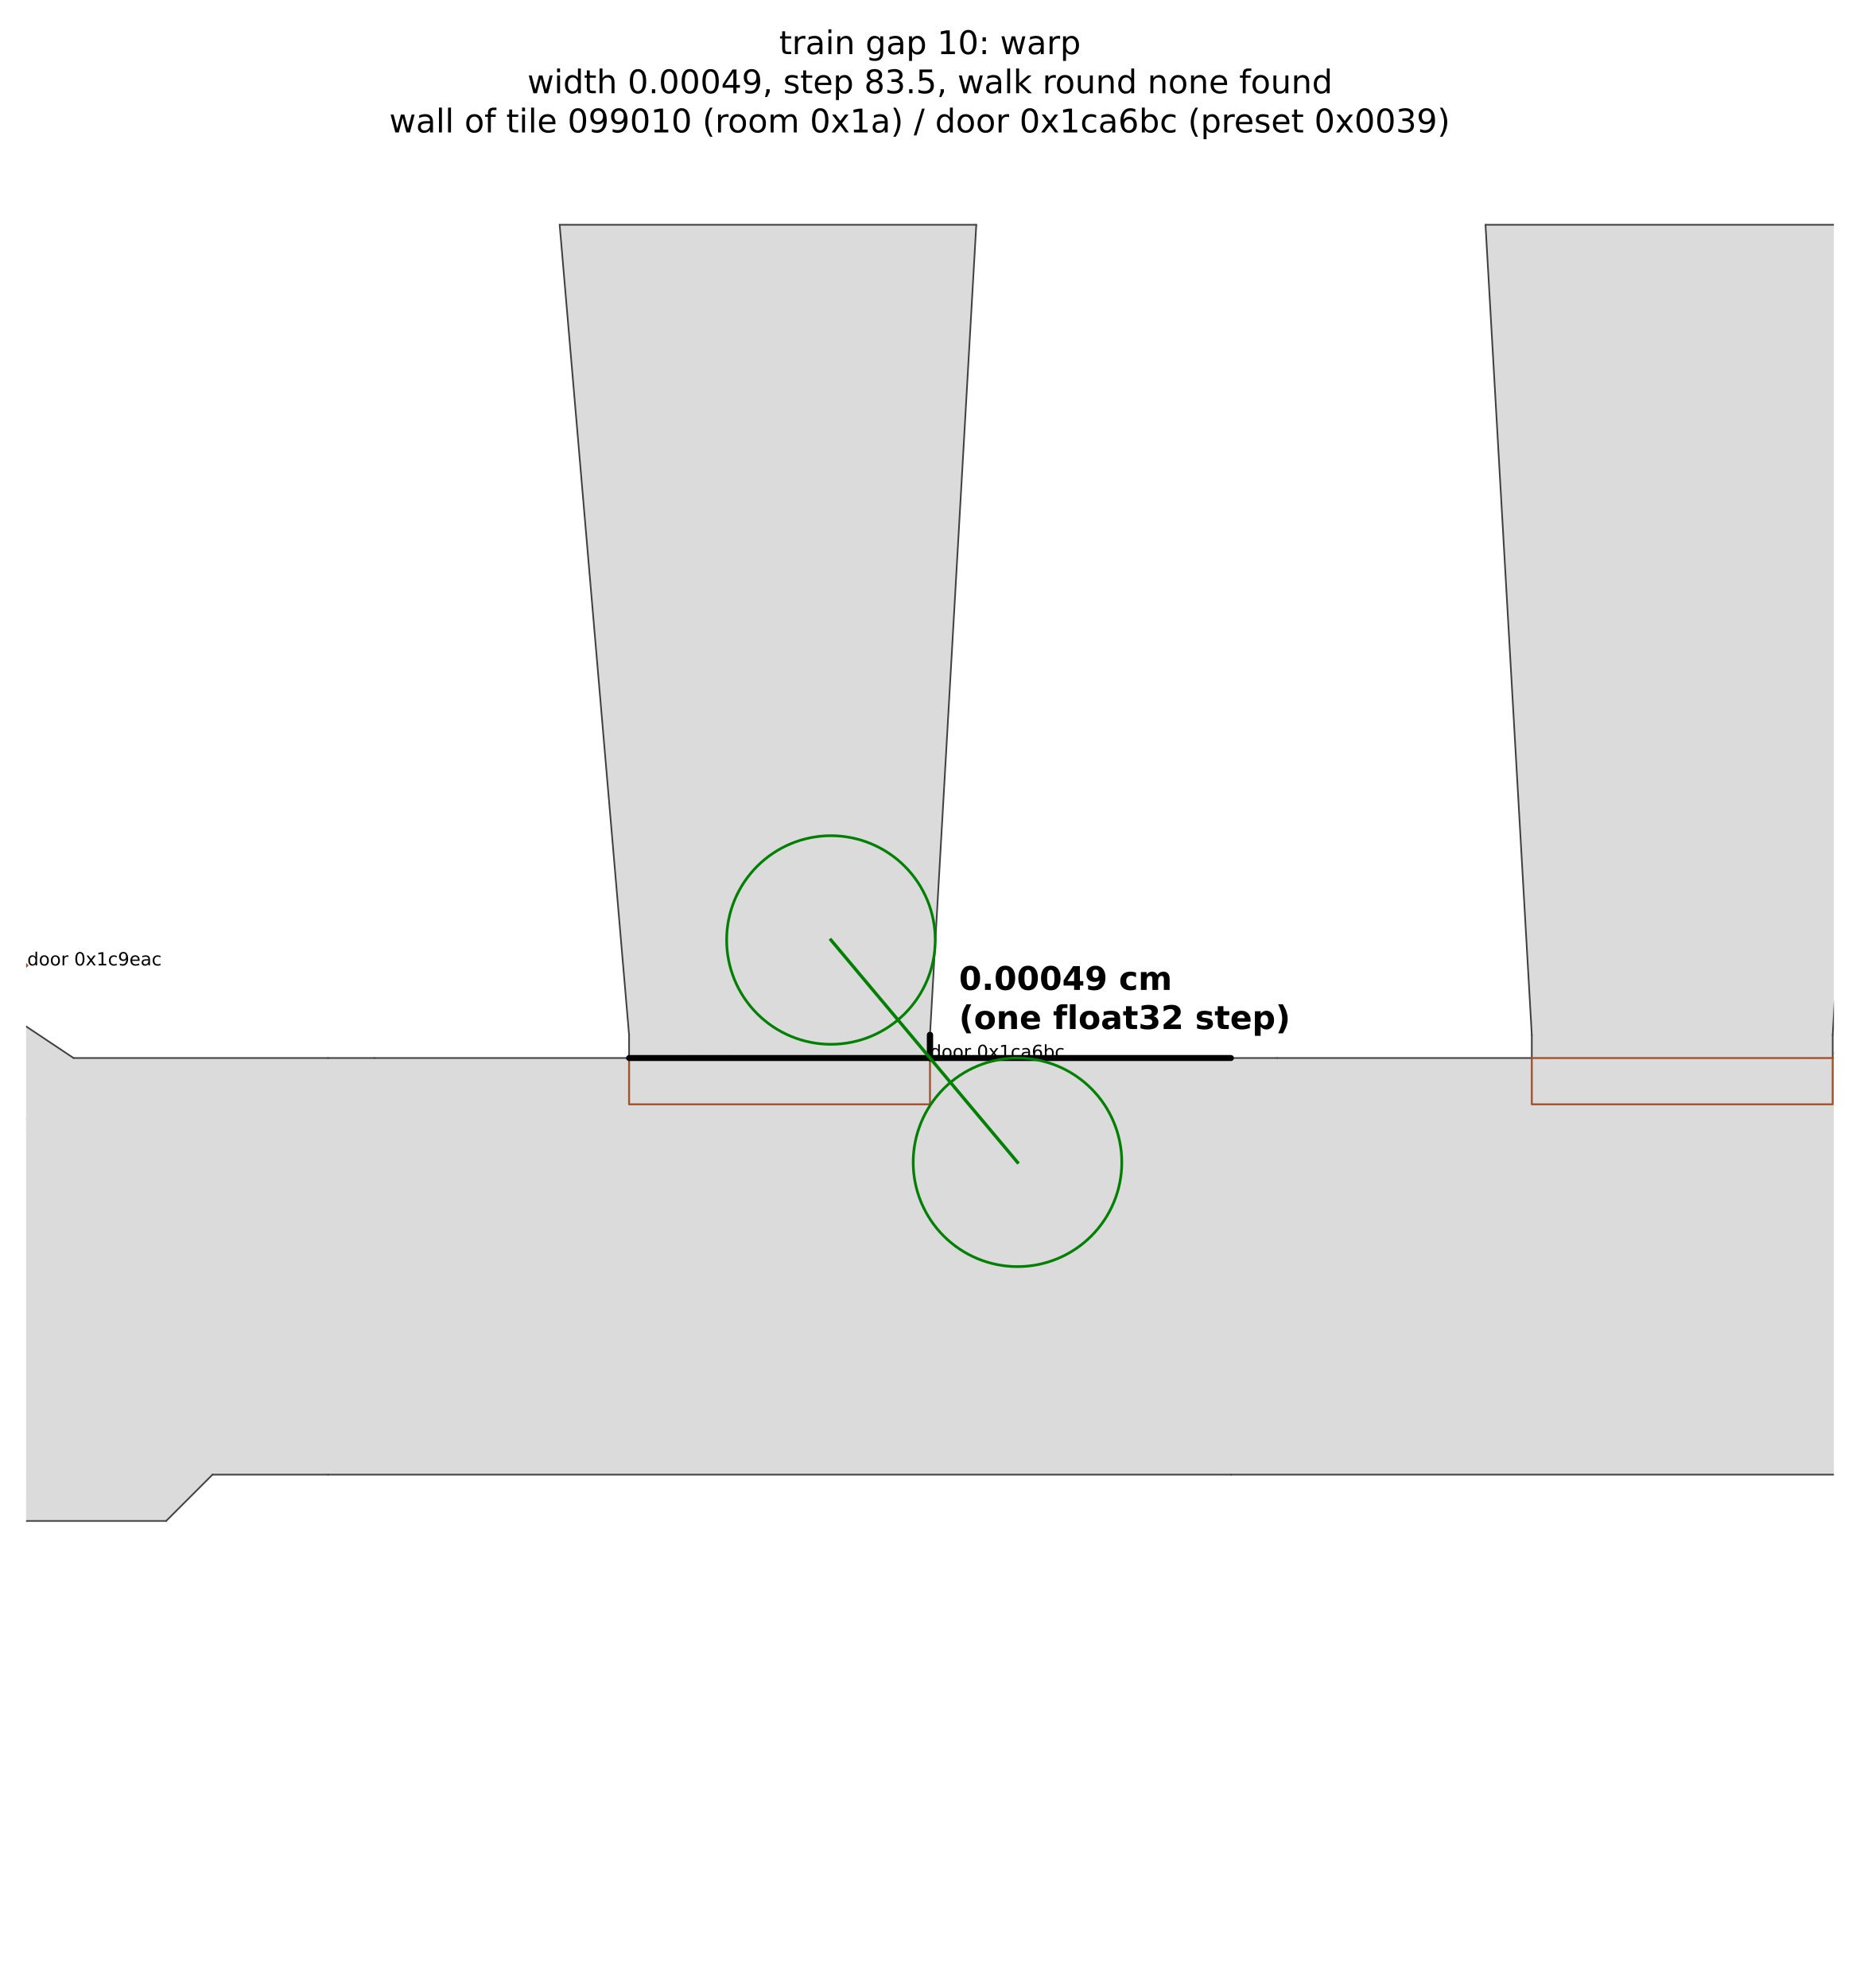
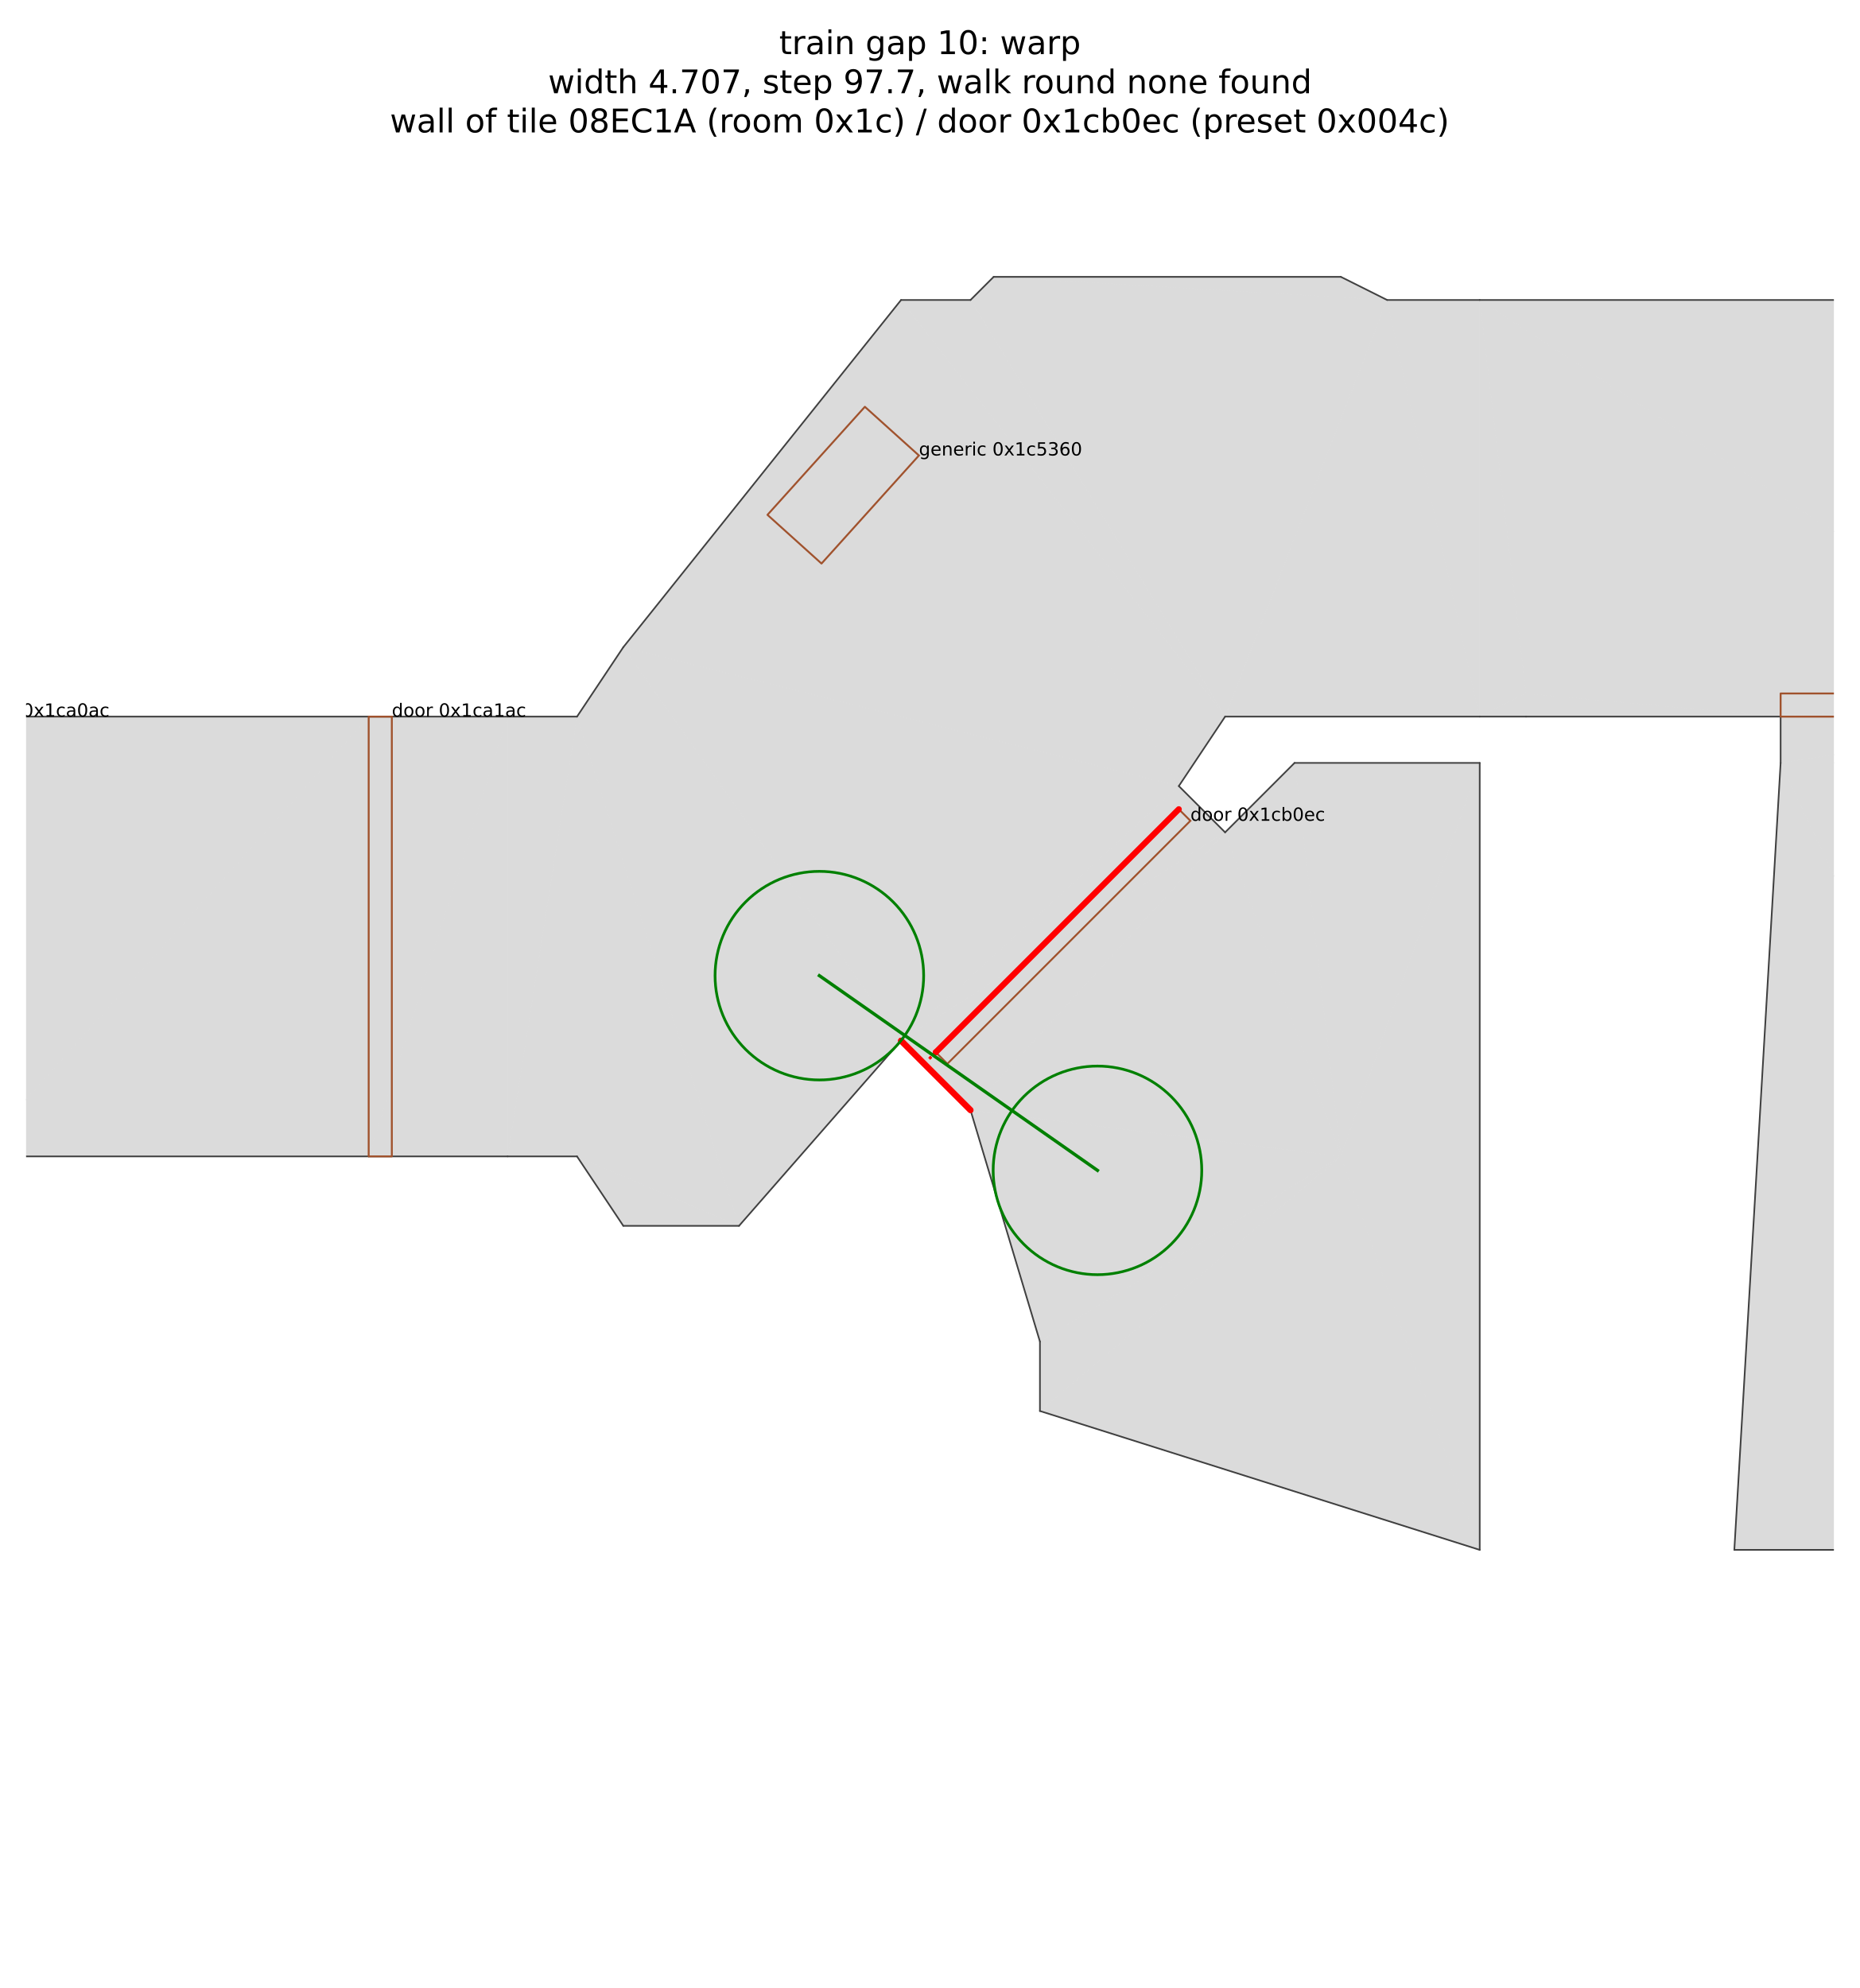
<svg xmlns="http://www.w3.org/2000/svg" width="513.36pt" height="548.704pt" viewBox="0 0 513.36 548.704" version="1.1">
  <style>path { vector-effect: non-scaling-stroke; }</style>
  <defs>
    <style type="text/css">*{stroke-linejoin: round; stroke-linecap: butt}</style>
  </defs>
  <g id="figure_1">
    <g id="patch_1">
      <path d="M 0 548.704  L 513.36 548.704  L 513.36 0  L 0 0  z " style="fill: #ffffff" />
    </g>
    <g id="axes_1">
      <g id="patch_2">
-         <path d="M 339.731 407.018  L 352.508 304.801  L 339.731 292.024  z " clip-path="url(#pb5d509a0ce)" style="fill: #dbdbdb; stroke: #dbdbdb; stroke-width: 0.3; stroke-linejoin: miter" />
+         <path d="M 338.135 229.737  L 325.358 216.96  L 248.695 287.234  z " clip-path="url(#pb5d509a0ce)" style="fill: #dbdbdb; stroke: #dbdbdb; stroke-width: 0.3; stroke-linejoin: miter" />
      </g>
      <g id="patch_3">
-         <path d="M 154.464 62.037  L 256.68 285.636  L 269.457 62.037  z " clip-path="url(#pb5d509a0ce)" style="fill: #dbdbdb; stroke: #dbdbdb; stroke-width: 0.3; stroke-linejoin: miter" />
+         <path d="M 248.695 287.234  L 172.033 178.629  L 159.256 197.794  z " clip-path="url(#pb5d509a0ce)" style="fill: #dbdbdb; stroke: #dbdbdb; stroke-width: 0.3; stroke-linejoin: miter" />
      </g>
      <g id="patch_4">
-         <path d="M 256.68 304.801  L 339.731 407.018  L 339.731 292.024  z " clip-path="url(#pb5d509a0ce)" style="fill: #dbdbdb; stroke: #dbdbdb; stroke-width: 0.3; stroke-linejoin: miter" />
+         <path d="M 287.026 370.284  L 370.077 319.176  L 267.861 306.399  z " clip-path="url(#pb5d509a0ce)" style="fill: #dbdbdb; stroke: #dbdbdb; stroke-width: 0.3; stroke-linejoin: miter" />
      </g>
      <g id="patch_5">
-         <path d="M 352.508 304.801  L 505.833 304.801  L 505.833 292.024  z " clip-path="url(#pb5d509a0ce)" style="fill: #dbdbdb; stroke: #dbdbdb; stroke-width: 0.3; stroke-linejoin: miter" />
+         <path d="M 338.135 229.737  L 370.077 319.176  L 357.3 210.571  z " clip-path="url(#pb5d509a0ce)" style="fill: #dbdbdb; stroke: #dbdbdb; stroke-width: 0.3; stroke-linejoin: miter" />
      </g>
      <g id="patch_6">
-         <path d="M 103.356 304.801  L 103.356 292.024  L 90.578 292.024  z " clip-path="url(#pb5d509a0ce)" style="fill: #dbdbdb; stroke: #dbdbdb; stroke-width: 0.3; stroke-linejoin: miter" />
+         <path d="M 248.695 82.801  L 338.135 197.794  L 267.861 82.801  z " clip-path="url(#pb5d509a0ce)" style="fill: #dbdbdb; stroke: #dbdbdb; stroke-width: 0.3; stroke-linejoin: miter" />
      </g>
      <g id="patch_7">
-         <path d="M -56.357 407.018  L 58.636 407.018  L 20.305 292.024  z " clip-path="url(#pb5d509a0ce)" style="fill: #dbdbdb; stroke: #dbdbdb; stroke-width: 0.3; stroke-linejoin: miter" />
+         <path d="M 140.09 319.176  L 159.256 319.176  L 159.256 197.794  z " clip-path="url(#pb5d509a0ce)" style="fill: #dbdbdb; stroke: #dbdbdb; stroke-width: 0.3; stroke-linejoin: miter" />
      </g>
      <g id="patch_8">
-         <path d="M 505.833 292.024  L 505.833 304.801  L 588.883 292.024  z " clip-path="url(#pb5d509a0ce)" style="fill: #dbdbdb; stroke: #dbdbdb; stroke-width: 0.3; stroke-linejoin: miter" />
+         <path d="M 140.09 197.794  L 101.759 197.794  L 101.759 319.176  z " clip-path="url(#pb5d509a0ce)" style="fill: #dbdbdb; stroke: #dbdbdb; stroke-width: 0.3; stroke-linejoin: miter" />
      </g>
      <g id="patch_9">
-         <path d="M 410.005 62.037  L 505.833 285.636  L 518.61 62.037  z " clip-path="url(#pb5d509a0ce)" style="fill: #dbdbdb; stroke: #dbdbdb; stroke-width: 0.3; stroke-linejoin: miter" />
+         <path d="M 408.408 197.794  L 421.185 191.406  L 408.408 82.801  z " clip-path="url(#pb5d509a0ce)" style="fill: #dbdbdb; stroke: #dbdbdb; stroke-width: 0.3; stroke-linejoin: miter" />
      </g>
      <g id="patch_10">
-         <path d="M -56.357 407.018  L 45.859 419.795  L 58.636 407.018  z " clip-path="url(#pb5d509a0ce)" style="fill: #dbdbdb; stroke: #dbdbdb; stroke-width: 0.3; stroke-linejoin: miter" />
+         <path d="M 491.459 197.794  L 574.51 197.794  L 574.51 191.406  z " clip-path="url(#pb5d509a0ce)" style="fill: #dbdbdb; stroke: #dbdbdb; stroke-width: 0.3; stroke-linejoin: miter" />
      </g>
      <g id="patch_11">
-         <path d="M 352.508 304.801  L 352.508 292.024  L 339.731 292.024  z " clip-path="url(#pb5d509a0ce)" style="fill: #dbdbdb; stroke: #dbdbdb; stroke-width: 0.3; stroke-linejoin: miter" />
+         <path d="M 574.51 197.794  L 491.459 197.794  L 491.459 210.571  z " clip-path="url(#pb5d509a0ce)" style="fill: #dbdbdb; stroke: #dbdbdb; stroke-width: 0.3; stroke-linejoin: miter" />
      </g>
      <g id="patch_12">
-         <path d="M 154.464 62.037  L 173.629 285.636  L 256.68 285.636  z " clip-path="url(#pb5d509a0ce)" style="fill: #dbdbdb; stroke: #dbdbdb; stroke-width: 0.3; stroke-linejoin: miter" />
+         <path d="M 248.695 287.234  L 325.358 216.96  L 172.033 178.629  z " clip-path="url(#pb5d509a0ce)" style="fill: #dbdbdb; stroke: #dbdbdb; stroke-width: 0.3; stroke-linejoin: miter" />
      </g>
      <g id="patch_13">
-         <path d="M 256.68 304.801  L 90.578 407.018  L 339.731 407.018  z " clip-path="url(#pb5d509a0ce)" style="fill: #dbdbdb; stroke: #dbdbdb; stroke-width: 0.3; stroke-linejoin: miter" />
+         <path d="M 370.077 319.176  L 287.026 370.284  L 287.026 389.45  z " clip-path="url(#pb5d509a0ce)" style="fill: #dbdbdb; stroke: #dbdbdb; stroke-width: 0.3; stroke-linejoin: miter" />
      </g>
      <g id="patch_14">
-         <path d="M 103.356 292.024  L 103.356 304.801  L 173.629 292.024  z " clip-path="url(#pb5d509a0ce)" style="fill: #dbdbdb; stroke: #dbdbdb; stroke-width: 0.3; stroke-linejoin: miter" />
+         <path d="M 370.077 319.176  L 408.408 210.571  L 357.3 210.571  z " clip-path="url(#pb5d509a0ce)" style="fill: #dbdbdb; stroke: #dbdbdb; stroke-width: 0.3; stroke-linejoin: miter" />
      </g>
      <g id="patch_15">
-         <path d="M 58.636 407.018  L 90.578 292.024  L 20.305 292.024  z " clip-path="url(#pb5d509a0ce)" style="fill: #dbdbdb; stroke: #dbdbdb; stroke-width: 0.3; stroke-linejoin: miter" />
+         <path d="M 203.975 338.342  L 159.256 319.176  L 172.033 338.342  z " clip-path="url(#pb5d509a0ce)" style="fill: #dbdbdb; stroke: #dbdbdb; stroke-width: 0.3; stroke-linejoin: miter" />
      </g>
      <g id="patch_16">
-         <path d="M 410.005 62.037  L 422.782 285.636  L 505.833 285.636  z " clip-path="url(#pb5d509a0ce)" style="fill: #dbdbdb; stroke: #dbdbdb; stroke-width: 0.3; stroke-linejoin: miter" />
+         <path d="M 338.135 197.794  L 382.854 82.801  L 267.861 82.801  z " clip-path="url(#pb5d509a0ce)" style="fill: #dbdbdb; stroke: #dbdbdb; stroke-width: 0.3; stroke-linejoin: miter" />
      </g>
      <g id="patch_17">
-         <path d="M 505.833 304.801  L 588.883 407.018  L 588.883 292.024  z " clip-path="url(#pb5d509a0ce)" style="fill: #dbdbdb; stroke: #dbdbdb; stroke-width: 0.3; stroke-linejoin: miter" />
+         <path d="M 101.759 197.794  L -6.846 319.176  L 101.759 319.176  z " clip-path="url(#pb5d509a0ce)" style="fill: #dbdbdb; stroke: #dbdbdb; stroke-width: 0.3; stroke-linejoin: miter" />
      </g>
      <g id="patch_18">
-         <path d="M -56.357 407.018  L -43.581 419.795  L 45.859 419.795  z " clip-path="url(#pb5d509a0ce)" style="fill: #dbdbdb; stroke: #dbdbdb; stroke-width: 0.3; stroke-linejoin: miter" />
+         <path d="M 382.854 82.801  L 274.249 76.412  L 267.861 82.801  z " clip-path="url(#pb5d509a0ce)" style="fill: #dbdbdb; stroke: #dbdbdb; stroke-width: 0.3; stroke-linejoin: miter" />
      </g>
      <g id="patch_19">
-         <path d="M 352.508 292.024  L 352.508 304.801  L 422.782 292.024  z " clip-path="url(#pb5d509a0ce)" style="fill: #dbdbdb; stroke: #dbdbdb; stroke-width: 0.3; stroke-linejoin: miter" />
+         <path d="M 408.408 197.794  L 421.185 197.794  L 421.185 191.406  z " clip-path="url(#pb5d509a0ce)" style="fill: #dbdbdb; stroke: #dbdbdb; stroke-width: 0.3; stroke-linejoin: miter" />
      </g>
      <g id="patch_20">
-         <path d="M 103.356 304.801  L 256.68 292.024  L 173.629 292.024  z " clip-path="url(#pb5d509a0ce)" style="fill: #dbdbdb; stroke: #dbdbdb; stroke-width: 0.3; stroke-linejoin: miter" />
+         <path d="M 593.676 427.781  L 491.459 210.571  L 478.682 427.781  z " clip-path="url(#pb5d509a0ce)" style="fill: #dbdbdb; stroke: #dbdbdb; stroke-width: 0.3; stroke-linejoin: miter" />
      </g>
      <g id="patch_21">
-         <path d="M 256.68 285.636  L 173.629 292.024  L 256.68 292.024  z " clip-path="url(#pb5d509a0ce)" style="fill: #dbdbdb; stroke: #dbdbdb; stroke-width: 0.3; stroke-linejoin: miter" />
+         <path d="M 159.256 197.794  L 159.256 319.176  L 203.975 338.342  z " clip-path="url(#pb5d509a0ce)" style="fill: #dbdbdb; stroke: #dbdbdb; stroke-width: 0.3; stroke-linejoin: miter" />
      </g>
      <g id="patch_22">
-         <path d="M 256.68 304.801  L 103.356 304.801  L 90.578 407.018  z " clip-path="url(#pb5d509a0ce)" style="fill: #dbdbdb; stroke: #dbdbdb; stroke-width: 0.3; stroke-linejoin: miter" />
+         <path d="M 325.358 216.96  L 248.695 82.801  L 172.033 178.629  z " clip-path="url(#pb5d509a0ce)" style="fill: #dbdbdb; stroke: #dbdbdb; stroke-width: 0.3; stroke-linejoin: miter" />
      </g>
      <g id="patch_23">
-         <path d="M 58.636 407.018  L 90.578 407.018  L 90.578 292.024  z " clip-path="url(#pb5d509a0ce)" style="fill: #dbdbdb; stroke: #dbdbdb; stroke-width: 0.3; stroke-linejoin: miter" />
+         <path d="M 287.026 389.45  L 408.408 427.781  L 370.077 319.176  z " clip-path="url(#pb5d509a0ce)" style="fill: #dbdbdb; stroke: #dbdbdb; stroke-width: 0.3; stroke-linejoin: miter" />
      </g>
      <g id="patch_24">
-         <path d="M 505.833 285.636  L 422.782 292.024  L 505.833 292.024  z " clip-path="url(#pb5d509a0ce)" style="fill: #dbdbdb; stroke: #dbdbdb; stroke-width: 0.3; stroke-linejoin: miter" />
+         <path d="M 408.408 427.781  L 408.408 210.571  L 370.077 319.176  z " clip-path="url(#pb5d509a0ce)" style="fill: #dbdbdb; stroke: #dbdbdb; stroke-width: 0.3; stroke-linejoin: miter" />
      </g>
      <g id="patch_25">
-         <path d="M 505.833 304.801  L 339.731 407.018  L 588.883 407.018  z " clip-path="url(#pb5d509a0ce)" style="fill: #dbdbdb; stroke: #dbdbdb; stroke-width: 0.3; stroke-linejoin: miter" />
+         <path d="M 338.135 197.794  L 408.408 197.794  L 382.854 82.801  z " clip-path="url(#pb5d509a0ce)" style="fill: #dbdbdb; stroke: #dbdbdb; stroke-width: 0.3; stroke-linejoin: miter" />
      </g>
      <g id="patch_26">
-         <path d="M 20.305 292.024  L 1.139 279.247  L -69.135 407.018  z " clip-path="url(#pb5d509a0ce)" style="fill: #dbdbdb; stroke: #dbdbdb; stroke-width: 0.3; stroke-linejoin: miter" />
+         <path d="M 101.759 197.794  L -6.846 197.794  L -6.846 319.176  z " clip-path="url(#pb5d509a0ce)" style="fill: #dbdbdb; stroke: #dbdbdb; stroke-width: 0.3; stroke-linejoin: miter" />
      </g>
      <g id="patch_27">
-         <path d="M 505.833 304.801  L 352.508 304.801  L 339.731 407.018  z " clip-path="url(#pb5d509a0ce)" style="fill: #dbdbdb; stroke: #dbdbdb; stroke-width: 0.3; stroke-linejoin: miter" />
+         <path d="M 382.854 82.801  L 370.077 76.412  L 274.249 76.412  z " clip-path="url(#pb5d509a0ce)" style="fill: #dbdbdb; stroke: #dbdbdb; stroke-width: 0.3; stroke-linejoin: miter" />
      </g>
      <g id="patch_28">
-         <path d="M 256.68 285.636  L 173.629 285.636  L 173.629 292.024  z " clip-path="url(#pb5d509a0ce)" style="fill: #dbdbdb; stroke: #dbdbdb; stroke-width: 0.3; stroke-linejoin: miter" />
+         <path d="M 491.459 197.794  L 421.185 191.406  L 421.185 197.794  z " clip-path="url(#pb5d509a0ce)" style="fill: #dbdbdb; stroke: #dbdbdb; stroke-width: 0.3; stroke-linejoin: miter" />
      </g>
      <g id="patch_29">
-         <path d="M 103.356 304.801  L 256.68 304.801  L 256.68 292.024  z " clip-path="url(#pb5d509a0ce)" style="fill: #dbdbdb; stroke: #dbdbdb; stroke-width: 0.3; stroke-linejoin: miter" />
+         <path d="M 657.561 82.801  L 408.408 82.801  L 574.51 191.406  z " clip-path="url(#pb5d509a0ce)" style="fill: #dbdbdb; stroke: #dbdbdb; stroke-width: 0.3; stroke-linejoin: miter" />
      </g>
      <g id="patch_30">
-         <path d="M 256.68 292.024  L 256.68 304.801  L 339.731 292.024  z " clip-path="url(#pb5d509a0ce)" style="fill: #dbdbdb; stroke: #dbdbdb; stroke-width: 0.3; stroke-linejoin: miter" />
+         <path d="M 593.676 427.781  L 574.51 210.571  L 491.459 210.571  z " clip-path="url(#pb5d509a0ce)" style="fill: #dbdbdb; stroke: #dbdbdb; stroke-width: 0.3; stroke-linejoin: miter" />
      </g>
      <g id="patch_31">
-         <path d="M 90.578 407.018  L 103.356 304.801  L 90.578 292.024  z " clip-path="url(#pb5d509a0ce)" style="fill: #dbdbdb; stroke: #dbdbdb; stroke-width: 0.3; stroke-linejoin: miter" />
+         <path d="M 159.256 197.794  L 203.975 338.342  L 248.695 287.234  z " clip-path="url(#pb5d509a0ce)" style="fill: #dbdbdb; stroke: #dbdbdb; stroke-width: 0.3; stroke-linejoin: miter" />
      </g>
      <g id="patch_32">
-         <path d="M 352.508 304.801  L 505.833 292.024  L 422.782 292.024  z " clip-path="url(#pb5d509a0ce)" style="fill: #dbdbdb; stroke: #dbdbdb; stroke-width: 0.3; stroke-linejoin: miter" />
+         <path d="M 338.135 229.737  L 248.695 287.234  L 267.861 306.399  z " clip-path="url(#pb5d509a0ce)" style="fill: #dbdbdb; stroke: #dbdbdb; stroke-width: 0.3; stroke-linejoin: miter" />
      </g>
      <g id="patch_33">
-         <path d="M 505.833 285.636  L 422.782 285.636  L 422.782 292.024  z " clip-path="url(#pb5d509a0ce)" style="fill: #dbdbdb; stroke: #dbdbdb; stroke-width: 0.3; stroke-linejoin: miter" />
+         <path d="M 267.861 306.399  L 370.077 319.176  L 338.135 229.737  z " clip-path="url(#pb5d509a0ce)" style="fill: #dbdbdb; stroke: #dbdbdb; stroke-width: 0.3; stroke-linejoin: miter" />
      </g>
      <g id="patch_34">
-         <path d="M -56.357 407.018  L 20.305 292.024  L -69.135 407.018  z " clip-path="url(#pb5d509a0ce)" style="fill: #dbdbdb; stroke: #dbdbdb; stroke-width: 0.3; stroke-linejoin: miter" />
+         <path d="M 140.09 197.794  L 101.759 319.176  L 140.09 319.176  z " clip-path="url(#pb5d509a0ce)" style="fill: #dbdbdb; stroke: #dbdbdb; stroke-width: 0.3; stroke-linejoin: miter" />
+       </g>
+       <g id="patch_35">
+         <path d="M 248.695 82.801  L 325.358 216.96  L 338.135 197.794  z " clip-path="url(#pb5d509a0ce)" style="fill: #dbdbdb; stroke: #dbdbdb; stroke-width: 0.3; stroke-linejoin: miter" />
+       </g>
+       <g id="patch_36">
+         <path d="M 140.09 319.176  L 159.256 197.794  L 140.09 197.794  z " clip-path="url(#pb5d509a0ce)" style="fill: #dbdbdb; stroke: #dbdbdb; stroke-width: 0.3; stroke-linejoin: miter" />
+       </g>
+       <g id="patch_37">
+         <path d="M 408.408 197.794  L 408.408 82.801  L 382.854 82.801  z " clip-path="url(#pb5d509a0ce)" style="fill: #dbdbdb; stroke: #dbdbdb; stroke-width: 0.3; stroke-linejoin: miter" />
+       </g>
+       <g id="patch_38">
+         <path d="M 408.408 82.801  L 421.185 191.406  L 574.51 191.406  z " clip-path="url(#pb5d509a0ce)" style="fill: #dbdbdb; stroke: #dbdbdb; stroke-width: 0.3; stroke-linejoin: miter" />
+       </g>
+       <g id="patch_39">
+         <path d="M 491.459 197.794  L 574.51 191.406  L 421.185 191.406  z " clip-path="url(#pb5d509a0ce)" style="fill: #dbdbdb; stroke: #dbdbdb; stroke-width: 0.3; stroke-linejoin: miter" />
+       </g>
+       <g id="patch_40">
+         <path d="M 574.51 197.794  L 491.459 210.571  L 574.51 210.571  z " clip-path="url(#pb5d509a0ce)" style="fill: #dbdbdb; stroke: #dbdbdb; stroke-width: 0.3; stroke-linejoin: miter" />
      </g>
      <g id="line2d_1">
-         <path d="M 256.68 285.636  L 269.457 62.037  " clip-path="url(#pb5d509a0ce)" style="fill: none; stroke: #404040; stroke-width: 0.6; stroke-linecap: round" />
+         <path d="M 338.135 229.737  L 325.358 216.96  " clip-path="url(#pb5d509a0ce)" style="fill: none; stroke: #404040; stroke-width: 0.6; stroke-linecap: round" />
      </g>
      <g id="line2d_2">
-         <path d="M 269.457 62.037  L 154.464 62.037  " clip-path="url(#pb5d509a0ce)" style="fill: none; stroke: #404040; stroke-width: 0.6; stroke-linecap: round" />
+         <path d="M 172.033 178.629  L 159.256 197.794  " clip-path="url(#pb5d509a0ce)" style="fill: none; stroke: #404040; stroke-width: 0.6; stroke-linecap: round" />
      </g>
      <g id="line2d_3">
-         <path d="M 103.356 292.024  L 90.578 292.024  " clip-path="url(#pb5d509a0ce)" style="fill: none; stroke: #404040; stroke-width: 0.6; stroke-linecap: round" />
+         <path d="M 267.861 306.399  L 287.026 370.284  " clip-path="url(#pb5d509a0ce)" style="fill: none; stroke: #404040; stroke-width: 0.6; stroke-linecap: round" />
      </g>
      <g id="line2d_4">
-         <path d="M 514.36 292.024  L 505.833 292.024  " clip-path="url(#pb5d509a0ce)" style="fill: none; stroke: #404040; stroke-width: 0.6; stroke-linecap: round" />
+         <path d="M 357.3 210.571  L 338.135 229.737  " clip-path="url(#pb5d509a0ce)" style="fill: none; stroke: #404040; stroke-width: 0.6; stroke-linecap: round" />
      </g>
      <g id="line2d_5">
-         <path d="M 505.833 285.636  L 514.36 136.41  " clip-path="url(#pb5d509a0ce)" style="fill: none; stroke: #404040; stroke-width: 0.6; stroke-linecap: round" />
+         <path d="M 267.861 82.801  L 248.695 82.801  " clip-path="url(#pb5d509a0ce)" style="fill: none; stroke: #404040; stroke-width: 0.6; stroke-linecap: round" />
      </g>
      <g id="line2d_6">
-         <path d="M 514.36 62.037  L 410.005 62.037  " clip-path="url(#pb5d509a0ce)" style="fill: none; stroke: #404040; stroke-width: 0.6; stroke-linecap: round" />
+         <path d="M 140.09 319.176  L 159.256 319.176  " clip-path="url(#pb5d509a0ce)" style="fill: none; stroke: #404040; stroke-width: 0.6; stroke-linecap: round" />
      </g>
      <g id="line2d_7">
-         <path d="M 45.859 419.795  L 58.636 407.018  " clip-path="url(#pb5d509a0ce)" style="fill: none; stroke: #404040; stroke-width: 0.6; stroke-linecap: round" />
+         <path d="M 140.09 197.794  L 101.759 197.794  " clip-path="url(#pb5d509a0ce)" style="fill: none; stroke: #404040; stroke-width: 0.6; stroke-linecap: round" />
      </g>
      <g id="line2d_8">
-         <path d="M 352.508 292.024  L 339.731 292.024  " clip-path="url(#pb5d509a0ce)" style="fill: none; stroke: #404040; stroke-width: 0.6; stroke-linecap: round" />
+         <path d="M 491.459 197.794  L 491.459 210.571  " clip-path="url(#pb5d509a0ce)" style="fill: none; stroke: #404040; stroke-width: 0.6; stroke-linecap: round" />
      </g>
      <g id="line2d_9">
-         <path d="M 154.464 62.037  L 173.629 285.636  " clip-path="url(#pb5d509a0ce)" style="fill: none; stroke: #404040; stroke-width: 0.6; stroke-linecap: round" />
+         <path d="M 287.026 370.284  L 287.026 389.45  " clip-path="url(#pb5d509a0ce)" style="fill: none; stroke: #404040; stroke-width: 0.6; stroke-linecap: round" />
      </g>
      <g id="line2d_10">
-         <path d="M 90.578 407.018  L 339.731 407.018  " clip-path="url(#pb5d509a0ce)" style="fill: none; stroke: #404040; stroke-width: 0.6; stroke-linecap: round" />
+         <path d="M 408.408 210.571  L 357.3 210.571  " clip-path="url(#pb5d509a0ce)" style="fill: none; stroke: #404040; stroke-width: 0.6; stroke-linecap: round" />
      </g>
      <g id="line2d_11">
-         <path d="M 173.629 292.024  L 103.356 292.024  " clip-path="url(#pb5d509a0ce)" style="fill: none; stroke: #404040; stroke-width: 0.6; stroke-linecap: round" />
+         <path d="M 159.256 319.176  L 172.033 338.342  " clip-path="url(#pb5d509a0ce)" style="fill: none; stroke: #404040; stroke-width: 0.6; stroke-linecap: round" />
      </g>
      <g id="line2d_12">
-         <path d="M 90.578 292.024  L 20.305 292.024  " clip-path="url(#pb5d509a0ce)" style="fill: none; stroke: #404040; stroke-width: 0.6; stroke-linecap: round" />
+         <path d="M 172.033 338.342  L 203.975 338.342  " clip-path="url(#pb5d509a0ce)" style="fill: none; stroke: #404040; stroke-width: 0.6; stroke-linecap: round" />
      </g>
      <g id="line2d_13">
-         <path d="M 410.005 62.037  L 422.782 285.636  " clip-path="url(#pb5d509a0ce)" style="fill: none; stroke: #404040; stroke-width: 0.6; stroke-linecap: round" />
+         <path d="M -1 319.176  L 101.759 319.176  " clip-path="url(#pb5d509a0ce)" style="fill: none; stroke: #404040; stroke-width: 0.6; stroke-linecap: round" />
      </g>
      <g id="line2d_14">
+         <path d="M 274.249 76.412  L 267.861 82.801  " clip-path="url(#pb5d509a0ce)" style="fill: none; stroke: #404040; stroke-width: 0.6; stroke-linecap: round" />
+       </g>
+       <g id="line2d_15">
+         <path d="M 408.408 197.794  L 421.185 197.794  " clip-path="url(#pb5d509a0ce)" style="fill: none; stroke: #404040; stroke-width: 0.6; stroke-linecap: round" />
+       </g>
+       <g id="line2d_16">
+         <path d="M 491.459 210.571  L 478.682 427.781  " clip-path="url(#pb5d509a0ce)" style="fill: none; stroke: #404040; stroke-width: 0.6; stroke-linecap: round" />
+       </g>
+       <g id="line2d_17">
+         <path d="M 478.682 427.781  L 514.36 427.781  " clip-path="url(#pb5d509a0ce)" style="fill: none; stroke: #404040; stroke-width: 0.6; stroke-linecap: round" />
+       </g>
+       <g id="line2d_18">
+         <path d="M 248.695 82.801  L 172.033 178.629  " clip-path="url(#pb5d509a0ce)" style="fill: none; stroke: #404040; stroke-width: 0.6; stroke-linecap: round" />
+       </g>
+       <g id="line2d_19">
+         <path d="M 287.026 389.45  L 408.408 427.781  " clip-path="url(#pb5d509a0ce)" style="fill: none; stroke: #404040; stroke-width: 0.6; stroke-linecap: round" />
+       </g>
+       <g id="line2d_20">
+         <path d="M 408.408 427.781  L 408.408 210.571  " clip-path="url(#pb5d509a0ce)" style="fill: none; stroke: #404040; stroke-width: 0.6; stroke-linecap: round" />
+       </g>
+       <g id="line2d_21">
+         <path d="M 338.135 197.794  L 408.408 197.794  " clip-path="url(#pb5d509a0ce)" style="fill: none; stroke: #404040; stroke-width: 0.6; stroke-linecap: round" />
+       </g>
+       <g id="line2d_22">
+         <path d="M 101.759 197.794  L -1 197.794  " clip-path="url(#pb5d509a0ce)" style="fill: none; stroke: #404040; stroke-width: 0.6; stroke-linecap: round" />
+       </g>
+       <g id="line2d_23">
+         <path d="M 382.854 82.801  L 370.077 76.412  " clip-path="url(#pb5d509a0ce)" style="fill: none; stroke: #404040; stroke-width: 0.6; stroke-linecap: round" />
+       </g>
+       <g id="line2d_24">
+         <path d="M 370.077 76.412  L 274.249 76.412  " clip-path="url(#pb5d509a0ce)" style="fill: none; stroke: #404040; stroke-width: 0.6; stroke-linecap: round" />
+       </g>
+       <g id="line2d_25">
+         <path d="M 421.185 197.794  L 491.459 197.794  " clip-path="url(#pb5d509a0ce)" style="fill: none; stroke: #404040; stroke-width: 0.6; stroke-linecap: round" />
+       </g>
+       <g id="line2d_26">
+         <path d="M 514.36 82.801  L 408.408 82.801  " clip-path="url(#pb5d509a0ce)" style="fill: none; stroke: #404040; stroke-width: 0.6; stroke-linecap: round" />
+       </g>
+       <g id="line2d_27">
        <path clip-path="url(#pb5d509a0ce)" style="fill: none; stroke: #404040; stroke-width: 0.6; stroke-linecap: round" />
      </g>
-       <g id="line2d_15">
-         <path d="M -1 419.795  L 45.859 419.795  " clip-path="url(#pb5d509a0ce)" style="fill: none; stroke: #404040; stroke-width: 0.6; stroke-linecap: round" />
-       </g>
-       <g id="line2d_16">
-         <path d="M 422.782 292.024  L 352.508 292.024  " clip-path="url(#pb5d509a0ce)" style="fill: none; stroke: #404040; stroke-width: 0.6; stroke-linecap: round" />
-       </g>
-       <g id="line2d_17">
-         <path d="M 256.68 292.024  L 256.68 285.636  " clip-path="url(#pb5d509a0ce)" style="fill: none; stroke: #404040; stroke-width: 0.6; stroke-linecap: round" />
-       </g>
-       <g id="line2d_18">
-         <path d="M 58.636 407.018  L 90.578 407.018  " clip-path="url(#pb5d509a0ce)" style="fill: none; stroke: #404040; stroke-width: 0.6; stroke-linecap: round" />
-       </g>
-       <g id="line2d_19">
-         <path d="M 505.833 292.024  L 505.833 285.636  " clip-path="url(#pb5d509a0ce)" style="fill: none; stroke: #404040; stroke-width: 0.6; stroke-linecap: round" />
-       </g>
-       <g id="line2d_20">
-         <path d="M 339.731 407.018  L 514.36 407.018  " clip-path="url(#pb5d509a0ce)" style="fill: none; stroke: #404040; stroke-width: 0.6; stroke-linecap: round" />
-       </g>
-       <g id="line2d_21">
-         <path d="M 20.305 292.024  L 1.139 279.247  " clip-path="url(#pb5d509a0ce)" style="fill: none; stroke: #404040; stroke-width: 0.6; stroke-linecap: round" />
-       </g>
-       <g id="line2d_22">
-         <path d="M 173.629 285.636  L 173.629 292.024  " clip-path="url(#pb5d509a0ce)" style="fill: none; stroke: #404040; stroke-width: 0.6; stroke-linecap: round" />
-       </g>
-       <g id="line2d_23">
-         <path d="M 339.731 292.024  L 256.68 292.024  " clip-path="url(#pb5d509a0ce)" style="fill: none; stroke: #404040; stroke-width: 0.6; stroke-linecap: round" />
-       </g>
-       <g id="line2d_24">
-         <path d="M 422.782 285.636  L 422.782 292.024  " clip-path="url(#pb5d509a0ce)" style="fill: none; stroke: #404040; stroke-width: 0.6; stroke-linecap: round" />
-       </g>
-       <g id="line2d_25">
+       <g id="line2d_28">
+         <path d="M 203.975 338.342  L 248.695 287.234  " clip-path="url(#pb5d509a0ce)" style="fill: none; stroke: #404040; stroke-width: 0.6; stroke-linecap: round" />
+       </g>
+       <g id="line2d_29">
+         <path d="M 248.695 287.234  L 267.861 306.399  " clip-path="url(#pb5d509a0ce)" style="fill: none; stroke: #404040; stroke-width: 0.6; stroke-linecap: round" />
+       </g>
+       <g id="line2d_30">
+         <path d="M 101.759 319.176  L 140.09 319.176  " clip-path="url(#pb5d509a0ce)" style="fill: none; stroke: #404040; stroke-width: 0.6; stroke-linecap: round" />
+       </g>
+       <g id="line2d_31">
+         <path d="M 325.358 216.96  L 338.135 197.794  " clip-path="url(#pb5d509a0ce)" style="fill: none; stroke: #404040; stroke-width: 0.6; stroke-linecap: round" />
+       </g>
+       <g id="line2d_32">
+         <path d="M 159.256 197.794  L 140.09 197.794  " clip-path="url(#pb5d509a0ce)" style="fill: none; stroke: #404040; stroke-width: 0.6; stroke-linecap: round" />
+       </g>
+       <g id="line2d_33">
+         <path d="M 408.408 82.801  L 382.854 82.801  " clip-path="url(#pb5d509a0ce)" style="fill: none; stroke: #404040; stroke-width: 0.6; stroke-linecap: round" />
+       </g>
+       <g id="line2d_34">
        <path clip-path="url(#pb5d509a0ce)" style="fill: none; stroke: #404040; stroke-width: 0.6; stroke-linecap: round" />
      </g>
-       <g id="line2d_26">
-         <path d="M 505.832 292.024  L 505.832 292.024  L 505.832 304.801  L 422.782 304.801  L 422.782 304.801  L 422.782 292.024  L 505.832 292.024  " clip-path="url(#pb5d509a0ce)" style="fill: none; stroke: #a0522d; stroke-width: 0.7; stroke-linecap: square" />
+       <g id="line2d_35">
+         <path d="M 253.623 125.716  L 226.749 155.536  L 226.735 155.539  L 211.825 142.102  L 238.7 112.281  L 238.713 112.279  L 253.623 125.716  " clip-path="url(#pb5d509a0ce)" style="fill: none; stroke: #a0522d; stroke-width: 0.7; stroke-linecap: square" />
      </g>
      <g id="text_1">
        <g clip-path="url(#pb5d509a0ce)">
-           <text style="font-size: 5px; font-family: 'DejaVu Sans', 'Bitstream Vera Sans', 'Computer Modern Sans Serif', 'Lucida Grande', 'Verdana', 'Geneva', 'Lucid', 'Arial', 'Helvetica', 'Avant Garde', sans-serif; text-anchor: start" x="505.832" y="292.024" transform="rotate(-0 505.8323 292.0244)">door 0x1ca7bc</text>
-         </g>
-       </g>
-       <g id="line2d_27">
-         <path d="M 256.68 292.024  L 256.68 292.024  L 256.68 304.801  L 173.629 304.801  L 173.629 304.801  L 173.629 292.024  L 256.68 292.024  " clip-path="url(#pb5d509a0ce)" style="fill: none; stroke: #a0522d; stroke-width: 0.7; stroke-linecap: square" />
+           <text style="font-size: 5px; font-family: 'DejaVu Sans', 'Bitstream Vera Sans', 'Computer Modern Sans Serif', 'Lucida Grande', 'Verdana', 'Geneva', 'Lucid', 'Arial', 'Helvetica', 'Avant Garde', sans-serif; text-anchor: start" x="253.623" y="125.716" transform="rotate(-0 253.6231 125.7161)">generic 0x1c5360</text>
+         </g>
+       </g>
+       <g id="line2d_36">
+         <path d="M 514.36 197.794  L 491.459 197.794  L 491.459 197.794  L 491.459 191.406  L 514.36 191.406  " clip-path="url(#pb5d509a0ce)" style="fill: none; stroke: #a0522d; stroke-width: 0.7; stroke-linecap: square" />
      </g>
      <g id="text_2">
        <g clip-path="url(#pb5d509a0ce)">
-           <text style="font-size: 5px; font-family: 'DejaVu Sans', 'Bitstream Vera Sans', 'Computer Modern Sans Serif', 'Lucida Grande', 'Verdana', 'Geneva', 'Lucid', 'Arial', 'Helvetica', 'Avant Garde', sans-serif; text-anchor: start" x="256.68" y="292.024" transform="rotate(-0 256.6798 292.0244)">door 0x1ca6bc</text>
-         </g>
-       </g>
-       <g id="line2d_28">
-         <path d="M 7.528 266.469  L 7.528 266.47  L 4.332 269.665  L -1 264.333  M -1 257.941  L 7.528 266.469  " clip-path="url(#pb5d509a0ce)" style="fill: none; stroke: #a0522d; stroke-width: 0.7; stroke-linecap: square" />
+           <text style="font-size: 5px; font-family: 'DejaVu Sans', 'Bitstream Vera Sans', 'Computer Modern Sans Serif', 'Lucida Grande', 'Verdana', 'Geneva', 'Lucid', 'Arial', 'Helvetica', 'Avant Garde', sans-serif; text-anchor: start" x="580.898" y="191.406" transform="rotate(-0 580.8984 191.4056)">door 0x1cb1ec</text>
+         </g>
+       </g>
+       <g id="line2d_37">
+         <path d="M 108.148 197.794  L 108.148 319.176  L 101.759 319.176  L 101.759 197.794  L 108.148 197.794  " clip-path="url(#pb5d509a0ce)" style="fill: none; stroke: #a0522d; stroke-width: 0.7; stroke-linecap: square" />
      </g>
      <g id="text_3">
        <g clip-path="url(#pb5d509a0ce)">
-           <text style="font-size: 5px; font-family: 'DejaVu Sans', 'Bitstream Vera Sans', 'Computer Modern Sans Serif', 'Lucida Grande', 'Verdana', 'Geneva', 'Lucid', 'Arial', 'Helvetica', 'Avant Garde', sans-serif; text-anchor: start" x="7.528" y="266.469" transform="rotate(-0 7.528202 266.4691)">door 0x1c9eac</text>
-         </g>
+           <text style="font-size: 5px; font-family: 'DejaVu Sans', 'Bitstream Vera Sans', 'Computer Modern Sans Serif', 'Lucida Grande', 'Verdana', 'Geneva', 'Lucid', 'Arial', 'Helvetica', 'Avant Garde', sans-serif; text-anchor: start" x="108.148" y="197.794" transform="rotate(-0 108.1476 197.7941)">door 0x1ca1ac</text>
+         </g>
+       </g>
+       <g id="line2d_38">
+         <path clip-path="url(#pb5d509a0ce)" style="fill: none; stroke: #a0522d; stroke-width: 0.7; stroke-linecap: square" />
      </g>
      <g id="text_4">
+         <g clip-path="url(#pb5d509a0ce)">
+           <text style="font-size: 5px; font-family: 'DejaVu Sans', 'Bitstream Vera Sans', 'Computer Modern Sans Serif', 'Lucida Grande', 'Verdana', 'Geneva', 'Lucid', 'Arial', 'Helvetica', 'Avant Garde', sans-serif; text-anchor: start" x="-6.846" y="197.794" transform="rotate(-0 -6.845646 197.7941)">door 0x1ca0ac</text>
+         </g>
+       </g>
+       <g id="line2d_39">
+         <path d="M 328.552 226.543  L 261.473 293.623  L 258.277 290.428  L 258.277 290.427  L 325.356 223.347  L 328.551 226.542  L 328.552 226.543  " clip-path="url(#pb5d509a0ce)" style="fill: none; stroke: #a0522d; stroke-width: 0.7; stroke-linecap: square" />
+       </g>
+       <g id="text_5">
+         <g clip-path="url(#pb5d509a0ce)">
+           <text style="font-size: 5px; font-family: 'DejaVu Sans', 'Bitstream Vera Sans', 'Computer Modern Sans Serif', 'Lucida Grande', 'Verdana', 'Geneva', 'Lucid', 'Arial', 'Helvetica', 'Avant Garde', sans-serif; text-anchor: start" x="328.552" y="226.543" transform="rotate(-0 328.5519 226.5428)">door 0x1cb0ec</text>
+         </g>
+       </g>
+       <g id="text_6">
        <text style="font-size: 9px; font-family: 'DejaVu Sans', 'Bitstream Vera Sans', 'Computer Modern Sans Serif', 'Lucida Grande', 'Verdana', 'Geneva', 'Lucid', 'Arial', 'Helvetica', 'Avant Garde', sans-serif" transform="translate(215.0578 14.93947)">train gap 10: warp</text>
-         <text style="font-size: 9px; font-family: 'DejaVu Sans', 'Bitstream Vera Sans', 'Computer Modern Sans Serif', 'Lucida Grande', 'Verdana', 'Geneva', 'Lucid', 'Arial', 'Helvetica', 'Avant Garde', sans-serif" transform="translate(145.5602 25.74193)">width 0.00049, step 83.5, walk round none found</text>
-         <text style="font-size: 9px; font-family: 'DejaVu Sans', 'Bitstream Vera Sans', 'Computer Modern Sans Serif', 'Lucida Grande', 'Verdana', 'Geneva', 'Lucid', 'Arial', 'Helvetica', 'Avant Garde', sans-serif" transform="translate(107.441 36.5444)">wall of tile 099010 (room 0x1a)  /  door 0x1ca6bc (preset 0x0039)</text>
-       </g>
-       <g id="line2d_29">
-         <path d="M 339.731 292.024  L 256.68 292.024  " clip-path="url(#pb5d509a0ce)" style="fill: none; stroke: #000000; stroke-width: 2.2; stroke-linecap: round" />
-       </g>
-       <g id="line2d_30">
-         <path d="M 256.68 292.024  L 256.68 292.024  " clip-path="url(#pb5d509a0ce)" style="fill: none; stroke: #000000; stroke-width: 2.2; stroke-linecap: round" />
-       </g>
-       <g id="line2d_31">
-         <path d="M 256.68 292.024  L 256.68 285.636  " clip-path="url(#pb5d509a0ce)" style="fill: none; stroke: #000000; stroke-width: 2.2; stroke-linecap: round" />
-       </g>
-       <g id="line2d_32">
-         <path d="M 256.68 292.024  L 256.68 292.024  " clip-path="url(#pb5d509a0ce)" style="fill: none; stroke: #000000; stroke-width: 2.2; stroke-linecap: round" />
-       </g>
-       <g id="line2d_33">
-         <path d="M 256.68 292.024  L 256.68 285.636  " clip-path="url(#pb5d509a0ce)" style="fill: none; stroke: #000000; stroke-width: 2.2; stroke-linecap: round" />
-       </g>
-       <g id="line2d_34">
-         <path d="M 173.629 292.024  L 256.68 292.024  " clip-path="url(#pb5d509a0ce)" style="fill: none; stroke: #000000; stroke-width: 2.2; stroke-linecap: round" />
-       </g>
-       <g id="line2d_35">
-         <path d="M 256.68 292.024  L 256.68 292.024  " clip-path="url(#pb5d509a0ce)" style="fill: none; stroke-dasharray: 1,1.65; stroke-dashoffset: 0; stroke: #000000" />
-       </g>
-       <g id="line2d_36">
-         <path d="M 256.68 292.024  L 256.68 292.024  " clip-path="url(#pb5d509a0ce)" style="fill: none; stroke-dasharray: 1,1.65; stroke-dashoffset: 0; stroke: #000000" />
-       </g>
-       <g id="line2d_37">
-         <path d="M 256.68 292.024  L 256.68 292.024  " clip-path="url(#pb5d509a0ce)" style="fill: none; stroke-dasharray: 1,1.65; stroke-dashoffset: 0; stroke: #000000" />
-       </g>
-       <g id="line2d_38">
-         <path d="M 280.834 320.811  L 229.344 259.446  " clip-path="url(#pb5d509a0ce)" style="fill: none; stroke: #008000; stroke-width: 1.2; stroke-linecap: square" />
-       </g>
-       <g id="patch_35">
-         <path d="M 280.834 349.597  C 288.469 349.597 295.791 346.564 301.189 341.166  C 306.588 335.768 309.621 328.445 309.621 320.811  C 309.621 313.177 306.588 305.854 301.189 300.456  C 295.791 295.058 288.469 292.025 280.834 292.025  C 273.2 292.025 265.878 295.058 260.48 300.456  C 255.081 305.854 252.048 313.177 252.048 320.811  C 252.048 328.445 255.081 335.768 260.48 341.166  C 265.878 346.564 273.2 349.597 280.834 349.597  L 280.834 349.597  z " clip-path="url(#pb5d509a0ce)" style="fill: none; stroke: #008000; stroke-linejoin: miter" />
-       </g>
-       <g id="patch_36">
-         <path d="M 229.344 288.233  C 236.978 288.233 244.3 285.199 249.699 279.801  C 255.097 274.403 258.13 267.081 258.13 259.446  C 258.13 251.812 255.097 244.49 249.699 239.092  C 244.3 233.693 236.978 230.66 229.344 230.66  C 221.709 230.66 214.387 233.693 208.989 239.092  C 203.591 244.49 200.558 251.812 200.558 259.446  C 200.558 267.081 203.591 274.403 208.989 279.801  C 214.387 285.199 221.709 288.233 229.344 288.233  L 229.344 288.233  z " clip-path="url(#pb5d509a0ce)" style="fill: none; stroke: #008000; stroke-linejoin: miter" />
-       </g>
-       <g id="text_5">
-         <text style="font-weight: 700; font-size: 9px; font-family: 'DejaVu Sans', 'Bitstream Vera Sans', 'Computer Modern Sans Serif', 'Lucida Grande', 'Verdana', 'Geneva', 'Lucid', 'Arial', 'Helvetica', 'Avant Garde', sans-serif" transform="translate(264.68 273.2219)">0.00049 cm</text>
-         <text style="font-weight: 700; font-size: 9px; font-family: 'DejaVu Sans', 'Bitstream Vera Sans', 'Computer Modern Sans Serif', 'Lucida Grande', 'Verdana', 'Geneva', 'Lucid', 'Arial', 'Helvetica', 'Avant Garde', sans-serif" transform="translate(264.68 284.0244)">(one float32 step)</text>
+         <text style="font-size: 9px; font-family: 'DejaVu Sans', 'Bitstream Vera Sans', 'Computer Modern Sans Serif', 'Lucida Grande', 'Verdana', 'Geneva', 'Lucid', 'Arial', 'Helvetica', 'Avant Garde', sans-serif" transform="translate(151.2865 25.74193)">width 4.707, step 97.7, walk round none found</text>
+         <text style="font-size: 9px; font-family: 'DejaVu Sans', 'Bitstream Vera Sans', 'Computer Modern Sans Serif', 'Lucida Grande', 'Verdana', 'Geneva', 'Lucid', 'Arial', 'Helvetica', 'Avant Garde', sans-serif" transform="translate(107.6273 36.5444)">wall of tile 08EC1A (room 0x1c)  /  door 0x1cb0ec (preset 0x004c)</text>
+       </g>
+       <g id="line2d_40">
+         <path d="M 248.695 287.234  L 267.861 306.399  " clip-path="url(#pb5d509a0ce)" style="fill: none; stroke: #ff0000; stroke-width: 2.2; stroke-linecap: round" />
+       </g>
+       <g id="line2d_41">
+         <path d="M 258.277 290.428  L 258.277 290.427  " clip-path="url(#pb5d509a0ce)" style="fill: none; stroke: #ff0000; stroke-width: 2.2; stroke-linecap: round" />
+       </g>
+       <g id="line2d_42">
+         <path d="M 248.695 287.234  L 267.861 306.399  " clip-path="url(#pb5d509a0ce)" style="fill: none; stroke: #ff0000; stroke-width: 2.2; stroke-linecap: round" />
+       </g>
+       <g id="line2d_43">
+         <path d="M 258.277 290.427  L 325.356 223.347  " clip-path="url(#pb5d509a0ce)" style="fill: none; stroke: #ff0000; stroke-width: 2.2; stroke-linecap: round" />
+       </g>
+       <g id="line2d_44">
+         <path d="M 255.083 293.621  L 258.277 290.427  " clip-path="url(#pb5d509a0ce)" style="fill: none; stroke-dasharray: 1,1.65; stroke-dashoffset: 0; stroke: #ff0000" />
+       </g>
+       <g id="line2d_45">
+         <path d="M 255.083 293.621  L 258.277 290.427  " clip-path="url(#pb5d509a0ce)" style="fill: none; stroke-dasharray: 1,1.65; stroke-dashoffset: 0; stroke: #ff0000" />
+       </g>
+       <g id="line2d_46">
+         <path d="M 226.148 269.288  L 302.905 323.034  " clip-path="url(#pb5d509a0ce)" style="fill: none; stroke: #008000; stroke-width: 1.2; stroke-linecap: square" />
+       </g>
+       <g id="patch_41">
+         <path d="M 226.148 298.074  C 233.782 298.074 241.104 295.041 246.503 289.643  C 251.901 284.244 254.934 276.922 254.934 269.288  C 254.934 261.653 251.901 254.331 246.503 248.933  C 241.104 243.535 233.782 240.502 226.148 240.502  C 218.513 240.502 211.191 243.535 205.793 248.933  C 200.395 254.331 197.361 261.653 197.361 269.288  C 197.361 276.922 200.395 284.244 205.793 289.643  C 211.191 295.041 218.513 298.074 226.148 298.074  L 226.148 298.074  z " clip-path="url(#pb5d509a0ce)" style="fill: none; stroke: #008000; stroke-linejoin: miter" />
+       </g>
+       <g id="patch_42">
+         <path d="M 302.905 351.82  C 310.539 351.82 317.862 348.787 323.26 343.389  C 328.658 337.991 331.691 330.668 331.691 323.034  C 331.691 315.4 328.658 308.077 323.26 302.679  C 317.862 297.281 310.539 294.248 302.905 294.248  C 295.271 294.248 287.948 297.281 282.55 302.679  C 277.152 308.077 274.119 315.4 274.119 323.034  C 274.119 330.668 277.152 337.991 282.55 343.389  C 287.948 348.787 295.271 351.82 302.905 351.82  L 302.905 351.82  z " clip-path="url(#pb5d509a0ce)" style="fill: none; stroke: #008000; stroke-linejoin: miter" />
      </g>
    </g>
  </g>
  <defs>
    <clipPath id="pb5d509a0ce">
      <rect x="7.2" y="42.544" width="498.96" height="498.96" />
    </clipPath>
  </defs>
</svg>
